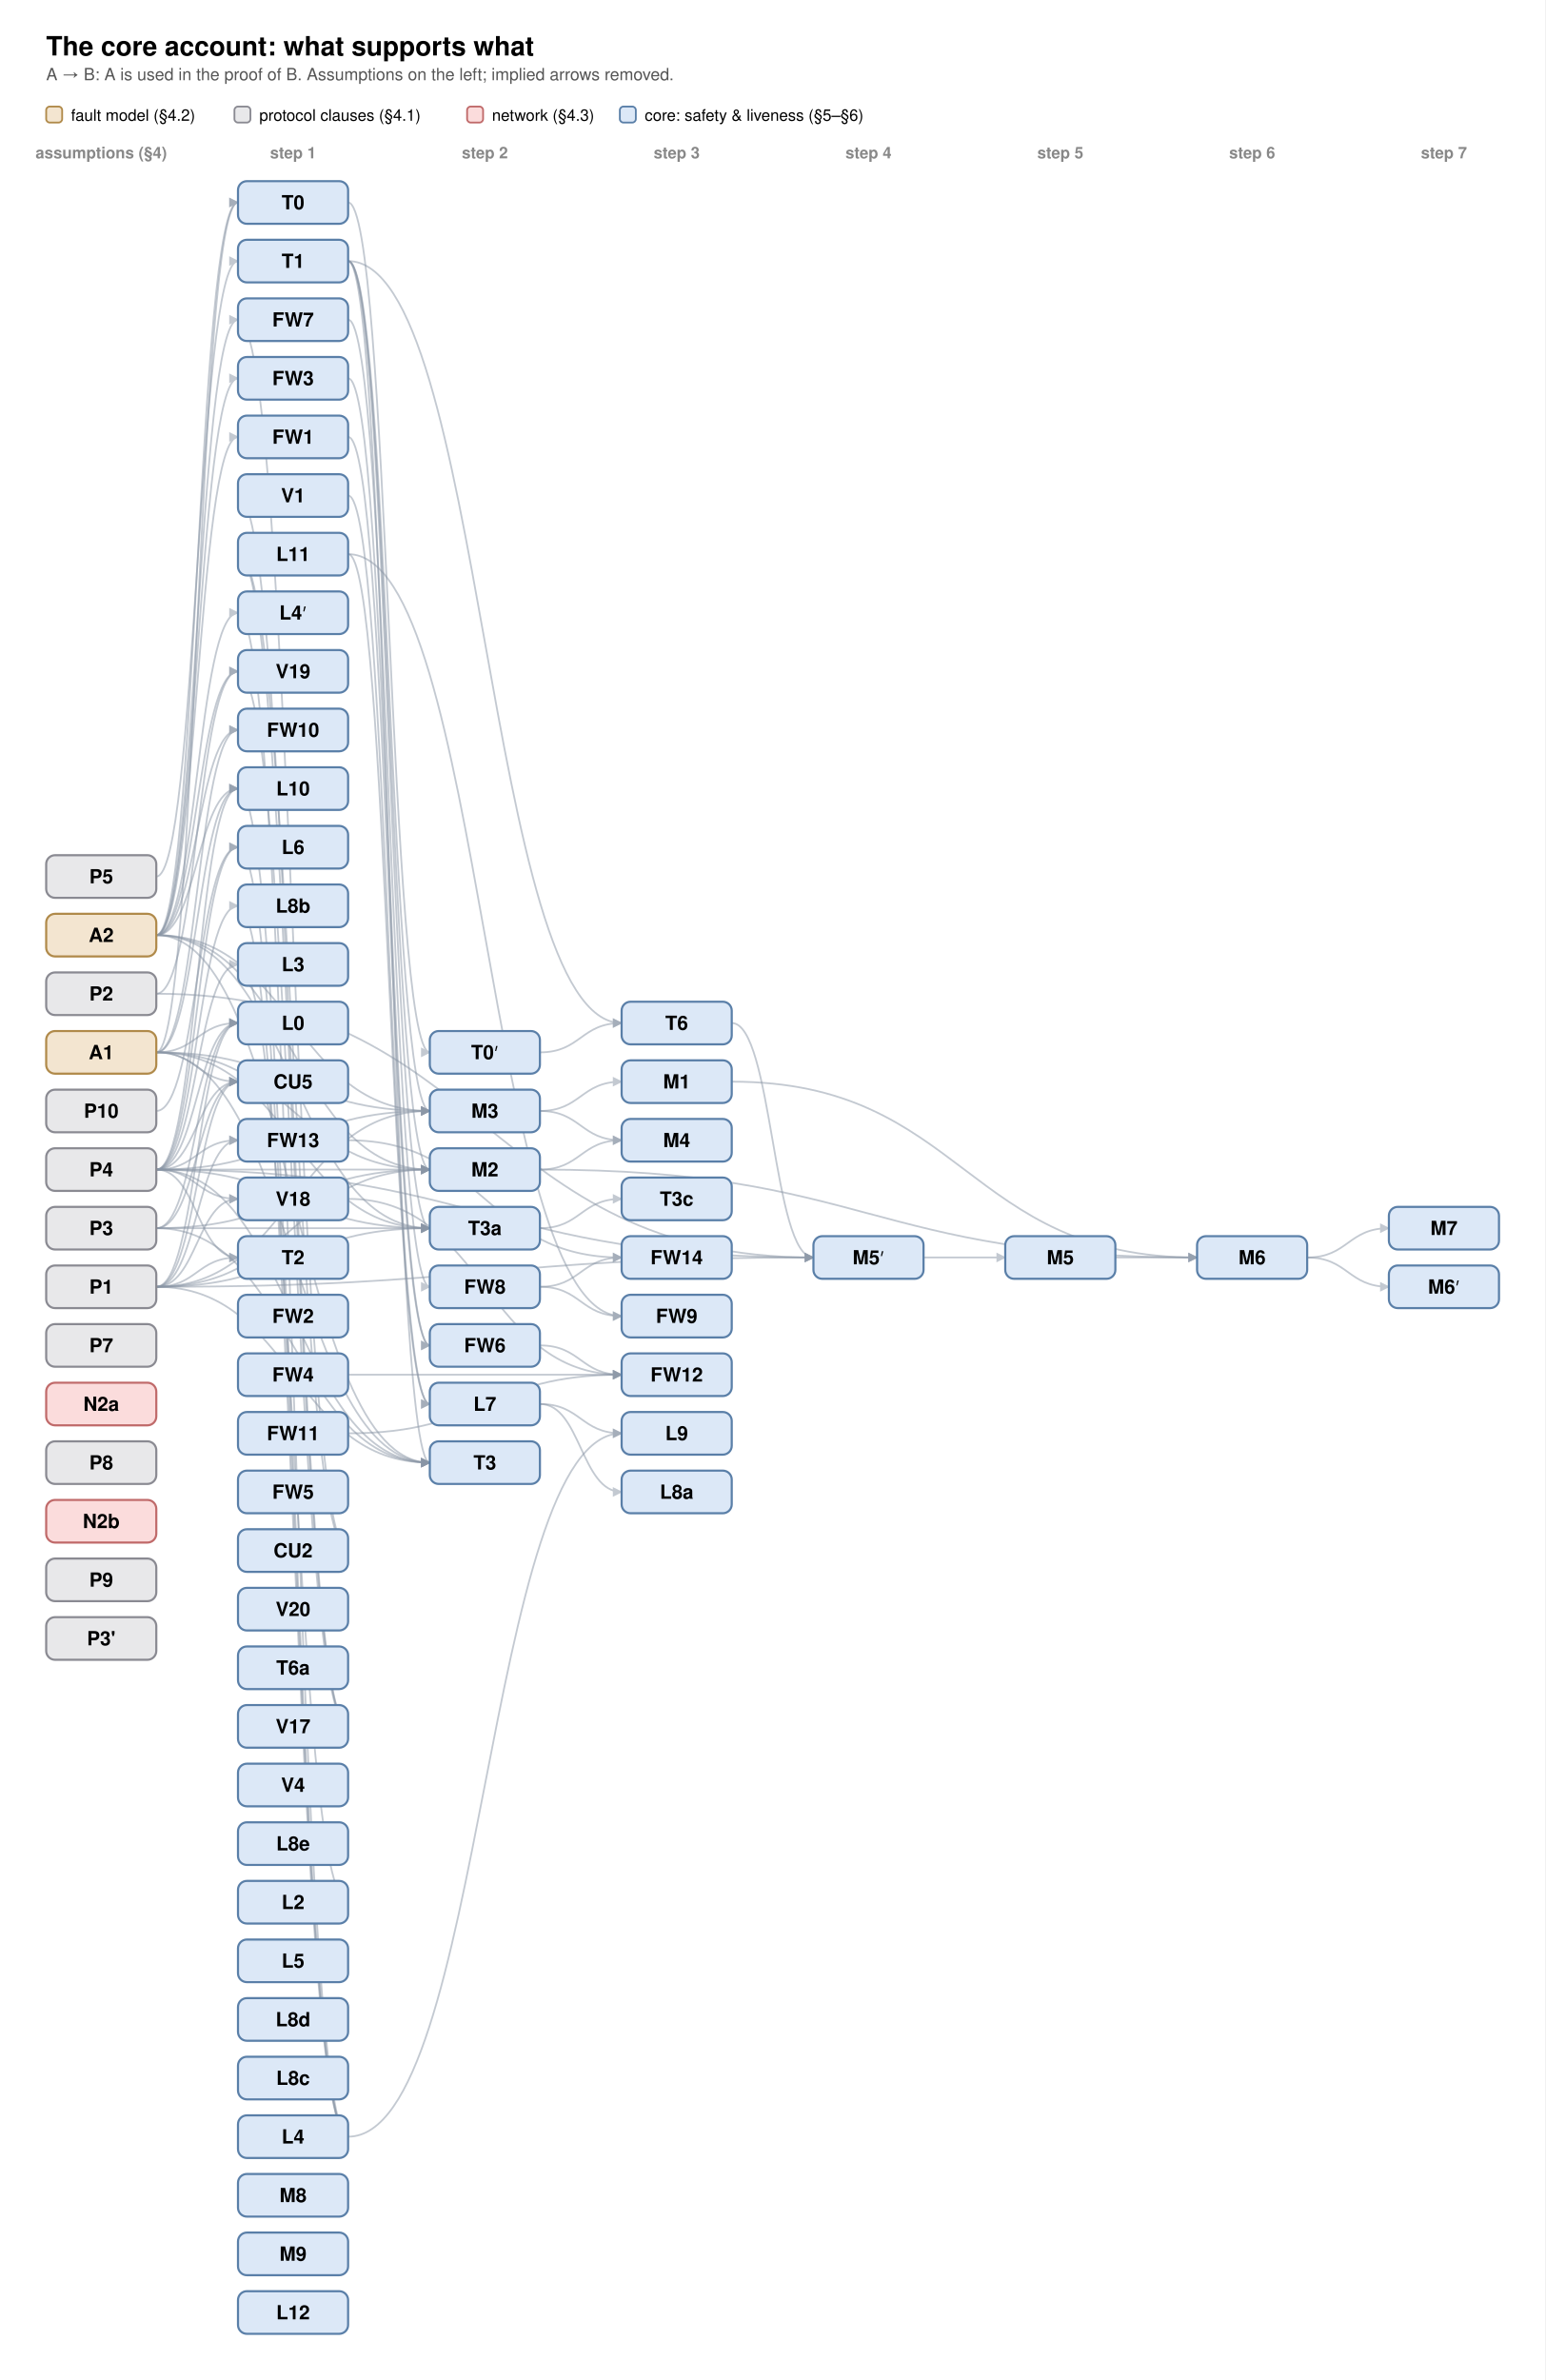
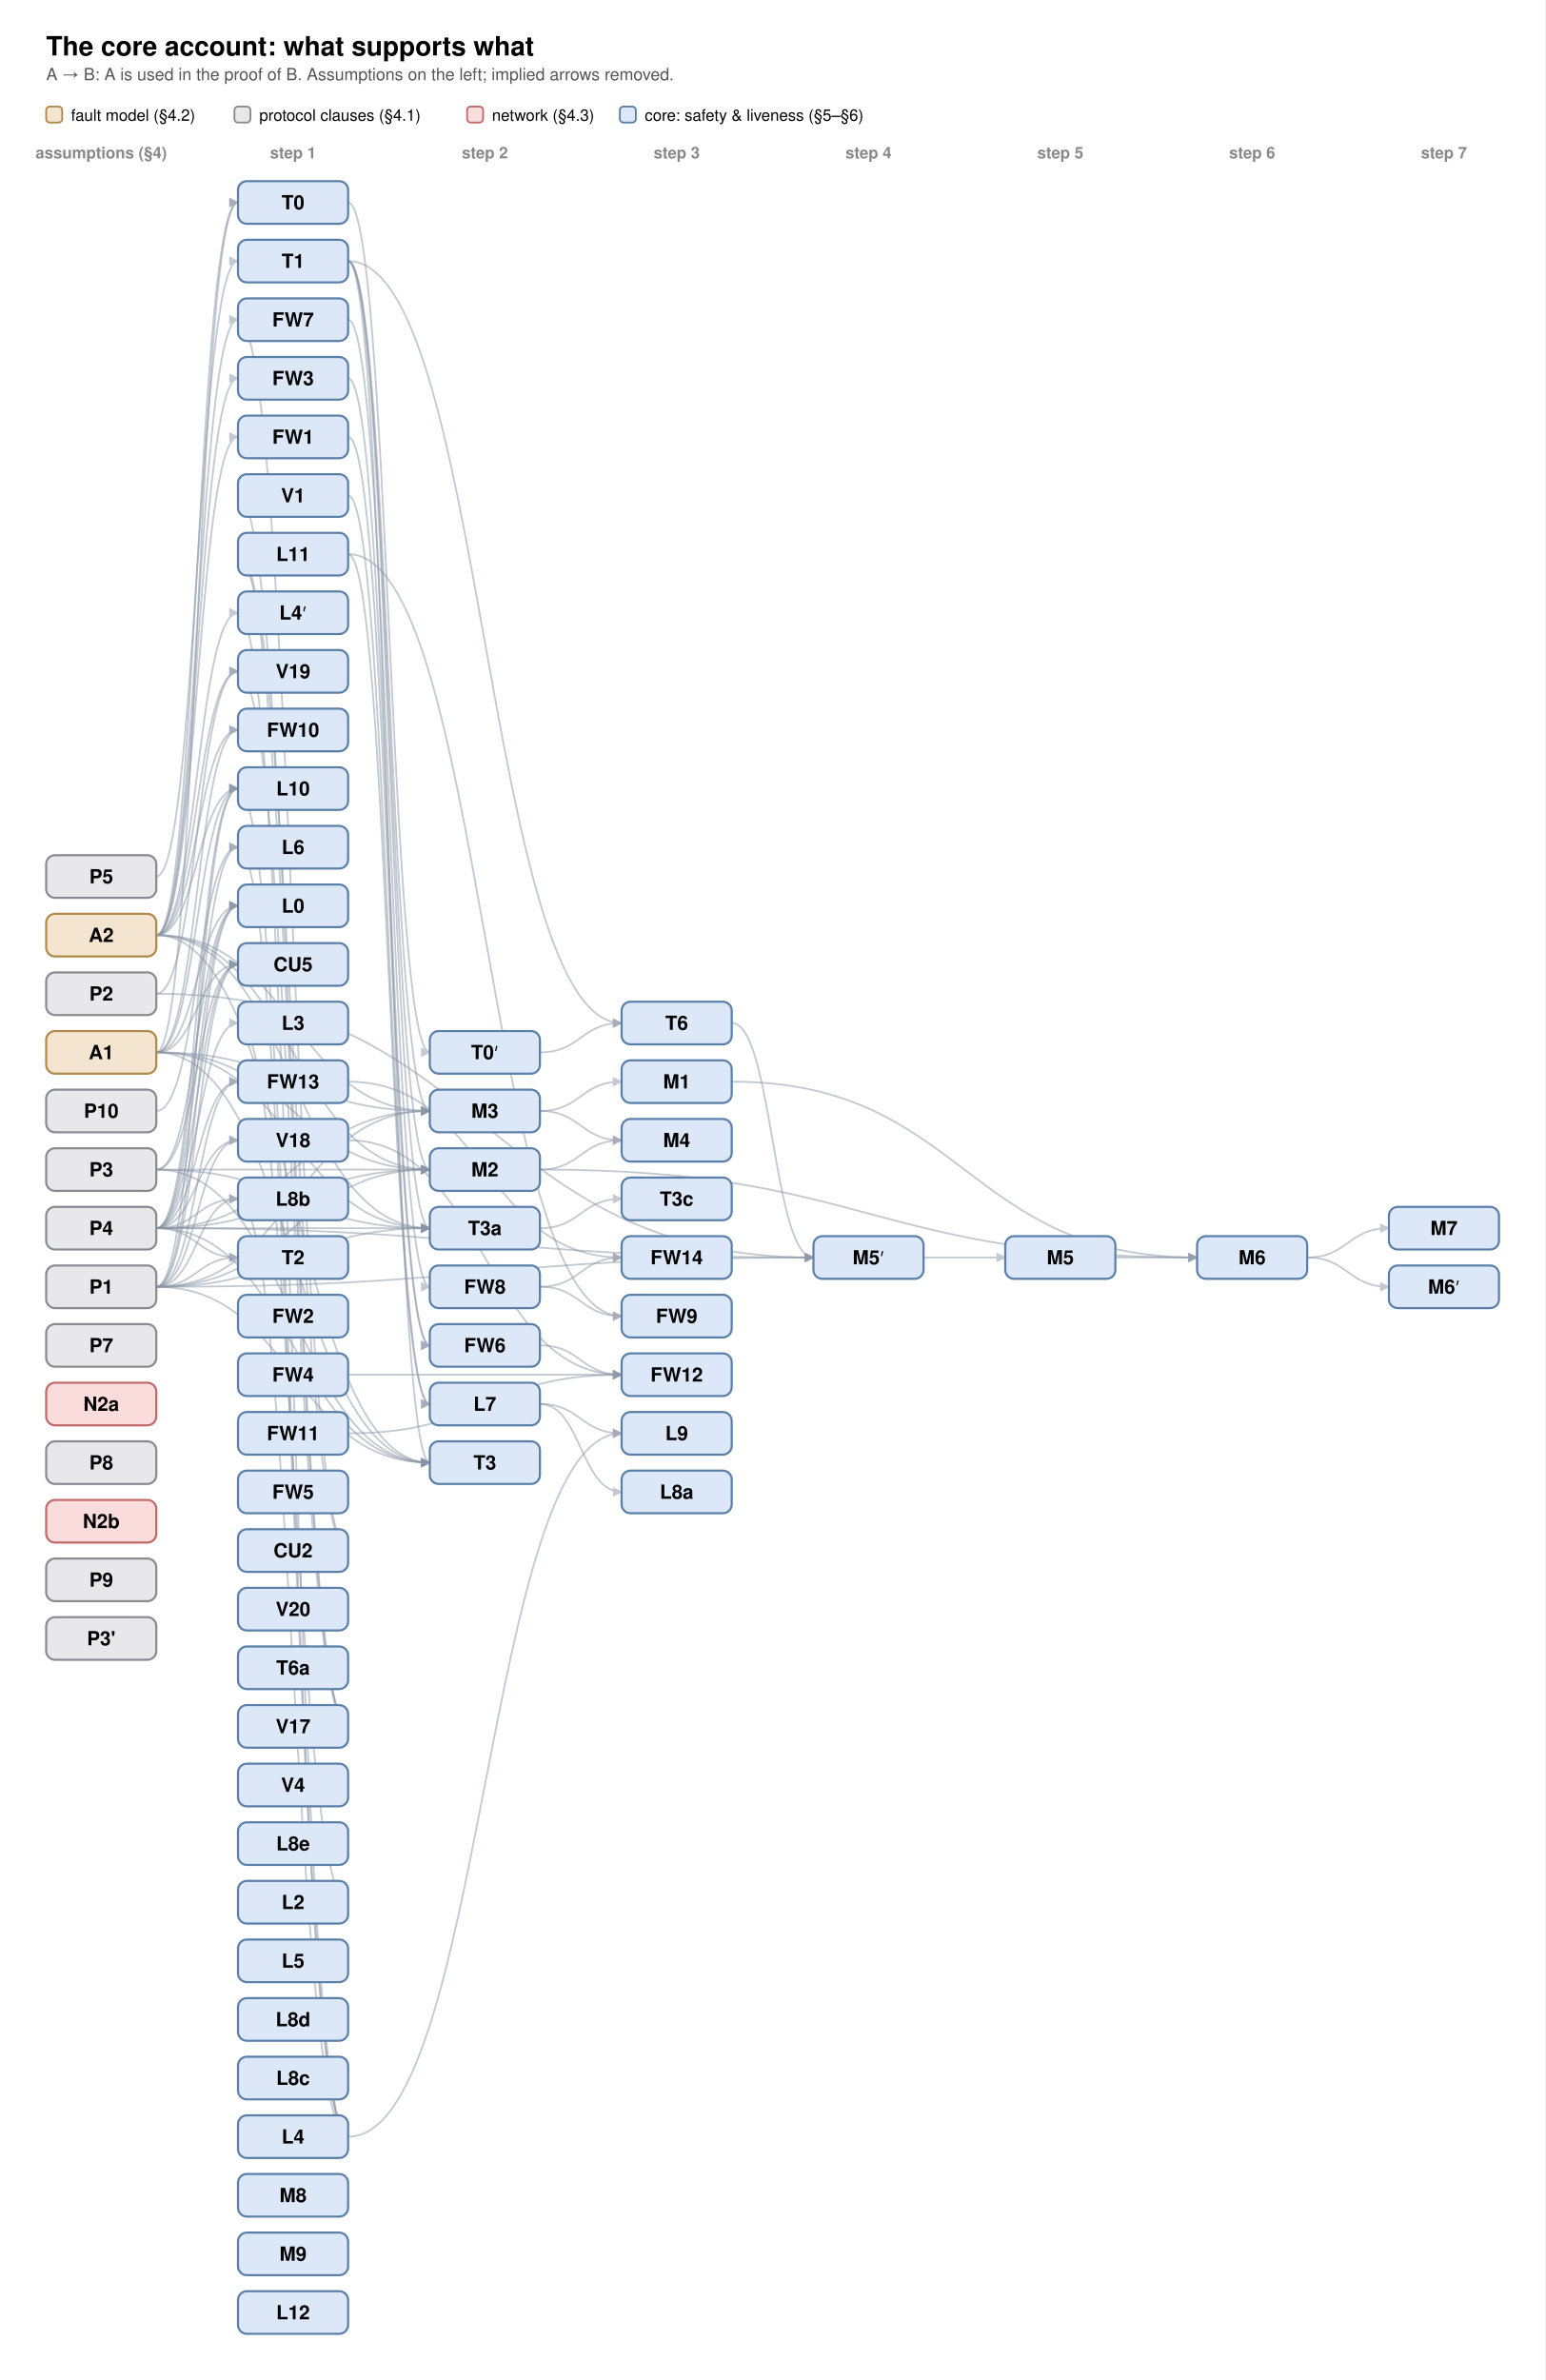
<svg xmlns="http://www.w3.org/2000/svg" width="870" height="1340" viewBox="0 0 870 1340" font-family="Helvetica,Arial,sans-serif">
  <style>text{dominant-baseline:middle}.lbl{font-size:11px;font-weight:700}.nm{font-size:8.5px;fill:#444}.ttl{font-size:15px;font-weight:700}.sub{font-size:9.5px;fill:#555}.key{font-size:9px}.col{font-size:9px;fill:#888;font-weight:700}</style>
  <rect width="870" height="1340" fill="#fff" />
  <defs>
    <marker id="a" viewBox="0 0 10 10" refX="9" refY="5" markerWidth="5.5" markerHeight="5.5" orient="auto-start-reverse">
      <path d="M0,0 L10,5 L0,10 z" fill="#8894a4" />
    </marker>
  </defs>
  <text class="ttl" x="26" y="26">The core account: what supports what</text>
  <text class="sub" x="26" y="42">A → B: A is used in the proof of B. Assumptions on the left; implied arrows removed.</text>
  <rect x="26" y="60" width="9" height="9" rx="2" fill="#f3e5d0" stroke="#b08a4a" />
  <text class="key" x="40" y="65">fault model (§4.2)</text>
  <rect x="132.0" y="60" width="9" height="9" rx="2" fill="#e8e8ea" stroke="#8a8a92" />
  <text class="key" x="146.0" y="65">protocol clauses (§4.1)</text>
  <rect x="263.0" y="60" width="9" height="9" rx="2" fill="#fbdcdc" stroke="#c06a6a" />
  <text class="key" x="277.0" y="65">network (§4.3)</text>
  <rect x="349.0" y="60" width="9" height="9" rx="2" fill="#dce8f7" stroke="#5a7fa8" />
  <text class="key" x="363.0" y="65">core: safety &amp; liveness (§5–§6)</text>
  <text class="col" x="57.0" y="86" text-anchor="middle">assumptions (§4)</text>
  <text class="col" x="165.0" y="86" text-anchor="middle">step 1</text>
  <text class="col" x="273.0" y="86" text-anchor="middle">step 2</text>
  <text class="col" x="381.0" y="86" text-anchor="middle">step 3</text>
  <text class="col" x="489.0" y="86" text-anchor="middle">step 4</text>
  <text class="col" x="597.0" y="86" text-anchor="middle">step 5</text>
  <text class="col" x="705.0" y="86" text-anchor="middle">step 6</text>
  <text class="col" x="813.0" y="86" text-anchor="middle">step 7</text>
  <path d="M196.0,312.0 C219.0,312.0 219.0,790.5 242.0,790.5" fill="none" stroke="#8894a4" stroke-width="1" opacity="0.5" marker-end="url(#a)" />
  <path d="M196.0,312.0 C273.0,312.0 273.0,741.0 350.0,741.0" fill="none" stroke="#8894a4" stroke-width="1" opacity="0.5" marker-end="url(#a)" />
  <path d="M412.0,576.0 C435.0,576.0 435.0,708.0 458.0,708.0" fill="none" stroke="#8894a4" stroke-width="1" opacity="0.5" marker-end="url(#a)" />
  <path d="M196.0,972.0 C165.0,972.0 165.0,378.0 134.0,378.0" fill="none" stroke="#8894a4" stroke-width="1" opacity="0.5" marker-end="url(#a)" />
  <path d="M196.0,972.0 C165.0,972.0 165.0,279.0 134.0,279.0" fill="none" stroke="#8894a4" stroke-width="1" opacity="0.5" marker-end="url(#a)" />
  <path d="M196.0,972.0 C165.0,972.0 165.0,312.0 134.0,312.0" fill="none" stroke="#8894a4" stroke-width="1" opacity="0.5" marker-end="url(#a)" />
  <path d="M304.0,658.5 C327.0,658.5 327.0,642.0 350.0,642.0" fill="none" stroke="#8894a4" stroke-width="1" opacity="0.5" marker-end="url(#a)" />
  <path d="M304.0,658.5 C489.0,658.5 489.0,708.0 674.0,708.0" fill="none" stroke="#8894a4" stroke-width="1" opacity="0.5" marker-end="url(#a)" />
  <path d="M304.0,790.5 C327.0,790.5 327.0,807.0 350.0,807.0" fill="none" stroke="#8894a4" stroke-width="1" opacity="0.5" marker-end="url(#a)" />
  <path d="M304.0,790.5 C327.0,790.5 327.0,840.0 350.0,840.0" fill="none" stroke="#8894a4" stroke-width="1" opacity="0.5" marker-end="url(#a)" />
-   <path d="M196.0,642.0 C273.0,642.0 273.0,708.0 350.0,708.0" fill="none" stroke="#8894a4" stroke-width="1" opacity="0.5" marker-end="url(#a)" />
+   <path d="M196.0,609.0 C273.0,609.0 273.0,708.0 350.0,708.0" fill="none" stroke="#8894a4" stroke-width="1" opacity="0.5" marker-end="url(#a)" />
  <path d="M196.0,807.0 C273.0,807.0 273.0,774.0 350.0,774.0" fill="none" stroke="#8894a4" stroke-width="1" opacity="0.5" marker-end="url(#a)" />
-   <path d="M88.0,691.5 C111.0,691.5 111.0,609.0 134.0,609.0" fill="none" stroke="#8894a4" stroke-width="1" opacity="0.5" marker-end="url(#a)" />
-   <path d="M88.0,691.5 C165.0,691.5 165.0,691.5 242.0,691.5" fill="none" stroke="#8894a4" stroke-width="1" opacity="0.5" marker-end="url(#a)" />
-   <path d="M88.0,691.5 C165.0,691.5 165.0,823.5 242.0,823.5" fill="none" stroke="#8894a4" stroke-width="1" opacity="0.5" marker-end="url(#a)" />
-   <path d="M88.0,691.5 C165.0,691.5 165.0,658.5 242.0,658.5" fill="none" stroke="#8894a4" stroke-width="1" opacity="0.5" marker-end="url(#a)" />
-   <path d="M88.0,691.5 C111.0,691.5 111.0,576.0 134.0,576.0" fill="none" stroke="#8894a4" stroke-width="1" opacity="0.5" marker-end="url(#a)" />
+   <path d="M88.0,658.5 C111.0,658.5 111.0,543.0 134.0,543.0" fill="none" stroke="#8894a4" stroke-width="1" opacity="0.5" marker-end="url(#a)" />
+   <path d="M88.0,658.5 C165.0,658.5 165.0,691.5 242.0,691.5" fill="none" stroke="#8894a4" stroke-width="1" opacity="0.5" marker-end="url(#a)" />
+   <path d="M88.0,658.5 C165.0,658.5 165.0,823.5 242.0,823.5" fill="none" stroke="#8894a4" stroke-width="1" opacity="0.5" marker-end="url(#a)" />
+   <path d="M88.0,658.5 C165.0,658.5 165.0,658.5 242.0,658.5" fill="none" stroke="#8894a4" stroke-width="1" opacity="0.5" marker-end="url(#a)" />
+   <path d="M88.0,658.5 C111.0,658.5 111.0,510.0 134.0,510.0" fill="none" stroke="#8894a4" stroke-width="1" opacity="0.5" marker-end="url(#a)" />
  <path d="M196.0,147.0 C219.0,147.0 219.0,625.5 242.0,625.5" fill="none" stroke="#8894a4" stroke-width="1" opacity="0.5" marker-end="url(#a)" />
  <path d="M196.0,147.0 C219.0,147.0 219.0,823.5 242.0,823.5" fill="none" stroke="#8894a4" stroke-width="1" opacity="0.5" marker-end="url(#a)" />
  <path d="M196.0,147.0 C219.0,147.0 219.0,691.5 242.0,691.5" fill="none" stroke="#8894a4" stroke-width="1" opacity="0.5" marker-end="url(#a)" />
  <path d="M196.0,147.0 C273.0,147.0 273.0,576.0 350.0,576.0" fill="none" stroke="#8894a4" stroke-width="1" opacity="0.5" marker-end="url(#a)" />
  <path d="M196.0,147.0 C219.0,147.0 219.0,658.5 242.0,658.5" fill="none" stroke="#8894a4" stroke-width="1" opacity="0.5" marker-end="url(#a)" />
  <path d="M88.0,625.5 C111.0,625.5 111.0,477.0 134.0,477.0" fill="none" stroke="#8894a4" stroke-width="1" opacity="0.5" marker-end="url(#a)" />
  <path d="M304.0,724.5 C327.0,724.5 327.0,708.0 350.0,708.0" fill="none" stroke="#8894a4" stroke-width="1" opacity="0.5" marker-end="url(#a)" />
  <path d="M304.0,724.5 C327.0,724.5 327.0,741.0 350.0,741.0" fill="none" stroke="#8894a4" stroke-width="1" opacity="0.5" marker-end="url(#a)" />
-   <path d="M88.0,724.5 C111.0,724.5 111.0,642.0 134.0,642.0" fill="none" stroke="#8894a4" stroke-width="1" opacity="0.5" marker-end="url(#a)" />
+   <path d="M88.0,724.5 C111.0,724.5 111.0,609.0 134.0,609.0" fill="none" stroke="#8894a4" stroke-width="1" opacity="0.5" marker-end="url(#a)" />
  <path d="M88.0,724.5 C165.0,724.5 165.0,625.5 242.0,625.5" fill="none" stroke="#8894a4" stroke-width="1" opacity="0.5" marker-end="url(#a)" />
  <path d="M88.0,724.5 C165.0,724.5 165.0,691.5 242.0,691.5" fill="none" stroke="#8894a4" stroke-width="1" opacity="0.5" marker-end="url(#a)" />
-   <path d="M88.0,724.5 C111.0,724.5 111.0,609.0 134.0,609.0" fill="none" stroke="#8894a4" stroke-width="1" opacity="0.5" marker-end="url(#a)" />
+   <path d="M88.0,724.5 C111.0,724.5 111.0,543.0 134.0,543.0" fill="none" stroke="#8894a4" stroke-width="1" opacity="0.5" marker-end="url(#a)" />
+   <path d="M88.0,724.5 C111.0,724.5 111.0,675.0 134.0,675.0" fill="none" stroke="#8894a4" stroke-width="1" opacity="0.5" marker-end="url(#a)" />
  <path d="M88.0,724.5 C111.0,724.5 111.0,708.0 134.0,708.0" fill="none" stroke="#8894a4" stroke-width="1" opacity="0.5" marker-end="url(#a)" />
  <path d="M88.0,724.5 C165.0,724.5 165.0,823.5 242.0,823.5" fill="none" stroke="#8894a4" stroke-width="1" opacity="0.5" marker-end="url(#a)" />
-   <path d="M88.0,724.5 C111.0,724.5 111.0,576.0 134.0,576.0" fill="none" stroke="#8894a4" stroke-width="1" opacity="0.5" marker-end="url(#a)" />
+   <path d="M88.0,724.5 C111.0,724.5 111.0,444.0 134.0,444.0" fill="none" stroke="#8894a4" stroke-width="1" opacity="0.5" marker-end="url(#a)" />
+   <path d="M88.0,724.5 C111.0,724.5 111.0,510.0 134.0,510.0" fill="none" stroke="#8894a4" stroke-width="1" opacity="0.5" marker-end="url(#a)" />
  <path d="M88.0,724.5 C273.0,724.5 273.0,708.0 458.0,708.0" fill="none" stroke="#8894a4" stroke-width="1" opacity="0.5" marker-end="url(#a)" />
  <path d="M88.0,724.5 C165.0,724.5 165.0,658.5 242.0,658.5" fill="none" stroke="#8894a4" stroke-width="1" opacity="0.5" marker-end="url(#a)" />
-   <path d="M88.0,724.5 C111.0,724.5 111.0,675.0 134.0,675.0" fill="none" stroke="#8894a4" stroke-width="1" opacity="0.5" marker-end="url(#a)" />
+   <path d="M88.0,724.5 C111.0,724.5 111.0,642.0 134.0,642.0" fill="none" stroke="#8894a4" stroke-width="1" opacity="0.5" marker-end="url(#a)" />
  <path d="M304.0,757.5 C327.0,757.5 327.0,774.0 350.0,774.0" fill="none" stroke="#8894a4" stroke-width="1" opacity="0.5" marker-end="url(#a)" />
  <path d="M196.0,1203.0 C273.0,1203.0 273.0,807.0 350.0,807.0" fill="none" stroke="#8894a4" stroke-width="1" opacity="0.5" marker-end="url(#a)" />
  <path d="M196.0,1203.0 C165.0,1203.0 165.0,345.0 134.0,345.0" fill="none" stroke="#8894a4" stroke-width="1" opacity="0.5" marker-end="url(#a)" />
-   <path d="M196.0,1203.0 C165.0,1203.0 165.0,510.0 134.0,510.0" fill="none" stroke="#8894a4" stroke-width="1" opacity="0.5" marker-end="url(#a)" />
+   <path d="M196.0,1203.0 C165.0,1203.0 165.0,675.0 134.0,675.0" fill="none" stroke="#8894a4" stroke-width="1" opacity="0.5" marker-end="url(#a)" />
  <path d="M196.0,1203.0 C165.0,1203.0 165.0,477.0 134.0,477.0" fill="none" stroke="#8894a4" stroke-width="1" opacity="0.5" marker-end="url(#a)" />
  <path d="M196.0,1203.0 C165.0,1203.0 165.0,444.0 134.0,444.0" fill="none" stroke="#8894a4" stroke-width="1" opacity="0.5" marker-end="url(#a)" />
  <path d="M196.0,279.0 C219.0,279.0 219.0,790.5 242.0,790.5" fill="none" stroke="#8894a4" stroke-width="1" opacity="0.5" marker-end="url(#a)" />
  <path d="M628.0,708.0 C651.0,708.0 651.0,708.0 674.0,708.0" fill="none" stroke="#8894a4" stroke-width="1" opacity="0.5" marker-end="url(#a)" />
-   <path d="M88.0,658.5 C111.0,658.5 111.0,642.0 134.0,642.0" fill="none" stroke="#8894a4" stroke-width="1" opacity="0.5" marker-end="url(#a)" />
-   <path d="M88.0,658.5 C165.0,658.5 165.0,625.5 242.0,625.5" fill="none" stroke="#8894a4" stroke-width="1" opacity="0.5" marker-end="url(#a)" />
-   <path d="M88.0,658.5 C165.0,658.5 165.0,691.5 242.0,691.5" fill="none" stroke="#8894a4" stroke-width="1" opacity="0.5" marker-end="url(#a)" />
-   <path d="M88.0,658.5 C111.0,658.5 111.0,609.0 134.0,609.0" fill="none" stroke="#8894a4" stroke-width="1" opacity="0.5" marker-end="url(#a)" />
-   <path d="M88.0,658.5 C111.0,658.5 111.0,510.0 134.0,510.0" fill="none" stroke="#8894a4" stroke-width="1" opacity="0.5" marker-end="url(#a)" />
-   <path d="M88.0,658.5 C111.0,658.5 111.0,543.0 134.0,543.0" fill="none" stroke="#8894a4" stroke-width="1" opacity="0.5" marker-end="url(#a)" />
-   <path d="M88.0,658.5 C111.0,658.5 111.0,477.0 134.0,477.0" fill="none" stroke="#8894a4" stroke-width="1" opacity="0.5" marker-end="url(#a)" />
-   <path d="M88.0,658.5 C111.0,658.5 111.0,708.0 134.0,708.0" fill="none" stroke="#8894a4" stroke-width="1" opacity="0.5" marker-end="url(#a)" />
-   <path d="M88.0,658.5 C165.0,658.5 165.0,823.5 242.0,823.5" fill="none" stroke="#8894a4" stroke-width="1" opacity="0.5" marker-end="url(#a)" />
-   <path d="M88.0,658.5 C111.0,658.5 111.0,444.0 134.0,444.0" fill="none" stroke="#8894a4" stroke-width="1" opacity="0.5" marker-end="url(#a)" />
-   <path d="M88.0,658.5 C111.0,658.5 111.0,576.0 134.0,576.0" fill="none" stroke="#8894a4" stroke-width="1" opacity="0.5" marker-end="url(#a)" />
-   <path d="M88.0,658.5 C273.0,658.5 273.0,708.0 458.0,708.0" fill="none" stroke="#8894a4" stroke-width="1" opacity="0.5" marker-end="url(#a)" />
-   <path d="M88.0,658.5 C165.0,658.5 165.0,658.5 242.0,658.5" fill="none" stroke="#8894a4" stroke-width="1" opacity="0.5" marker-end="url(#a)" />
-   <path d="M88.0,658.5 C111.0,658.5 111.0,675.0 134.0,675.0" fill="none" stroke="#8894a4" stroke-width="1" opacity="0.5" marker-end="url(#a)" />
+   <path d="M88.0,691.5 C111.0,691.5 111.0,609.0 134.0,609.0" fill="none" stroke="#8894a4" stroke-width="1" opacity="0.5" marker-end="url(#a)" />
+   <path d="M88.0,691.5 C165.0,691.5 165.0,625.5 242.0,625.5" fill="none" stroke="#8894a4" stroke-width="1" opacity="0.5" marker-end="url(#a)" />
+   <path d="M88.0,691.5 C165.0,691.5 165.0,691.5 242.0,691.5" fill="none" stroke="#8894a4" stroke-width="1" opacity="0.5" marker-end="url(#a)" />
+   <path d="M88.0,691.5 C111.0,691.5 111.0,543.0 134.0,543.0" fill="none" stroke="#8894a4" stroke-width="1" opacity="0.5" marker-end="url(#a)" />
+   <path d="M88.0,691.5 C111.0,691.5 111.0,675.0 134.0,675.0" fill="none" stroke="#8894a4" stroke-width="1" opacity="0.5" marker-end="url(#a)" />
+   <path d="M88.0,691.5 C111.0,691.5 111.0,576.0 134.0,576.0" fill="none" stroke="#8894a4" stroke-width="1" opacity="0.5" marker-end="url(#a)" />
+   <path d="M88.0,691.5 C111.0,691.5 111.0,477.0 134.0,477.0" fill="none" stroke="#8894a4" stroke-width="1" opacity="0.5" marker-end="url(#a)" />
+   <path d="M88.0,691.5 C111.0,691.5 111.0,708.0 134.0,708.0" fill="none" stroke="#8894a4" stroke-width="1" opacity="0.5" marker-end="url(#a)" />
+   <path d="M88.0,691.5 C165.0,691.5 165.0,823.5 242.0,823.5" fill="none" stroke="#8894a4" stroke-width="1" opacity="0.5" marker-end="url(#a)" />
+   <path d="M88.0,691.5 C111.0,691.5 111.0,444.0 134.0,444.0" fill="none" stroke="#8894a4" stroke-width="1" opacity="0.5" marker-end="url(#a)" />
+   <path d="M88.0,691.5 C111.0,691.5 111.0,510.0 134.0,510.0" fill="none" stroke="#8894a4" stroke-width="1" opacity="0.5" marker-end="url(#a)" />
+   <path d="M88.0,691.5 C273.0,691.5 273.0,708.0 458.0,708.0" fill="none" stroke="#8894a4" stroke-width="1" opacity="0.5" marker-end="url(#a)" />
+   <path d="M88.0,691.5 C165.0,691.5 165.0,658.5 242.0,658.5" fill="none" stroke="#8894a4" stroke-width="1" opacity="0.5" marker-end="url(#a)" />
+   <path d="M88.0,691.5 C111.0,691.5 111.0,642.0 134.0,642.0" fill="none" stroke="#8894a4" stroke-width="1" opacity="0.5" marker-end="url(#a)" />
  <path d="M88.0,526.5 C111.0,526.5 111.0,114.0 134.0,114.0" fill="none" stroke="#8894a4" stroke-width="1" opacity="0.5" marker-end="url(#a)" />
  <path d="M88.0,526.5 C165.0,526.5 165.0,625.5 242.0,625.5" fill="none" stroke="#8894a4" stroke-width="1" opacity="0.5" marker-end="url(#a)" />
  <path d="M88.0,526.5 C165.0,526.5 165.0,691.5 242.0,691.5" fill="none" stroke="#8894a4" stroke-width="1" opacity="0.5" marker-end="url(#a)" />
  <path d="M88.0,526.5 C111.0,526.5 111.0,411.0 134.0,411.0" fill="none" stroke="#8894a4" stroke-width="1" opacity="0.5" marker-end="url(#a)" />
  <path d="M88.0,526.5 C111.0,526.5 111.0,345.0 134.0,345.0" fill="none" stroke="#8894a4" stroke-width="1" opacity="0.5" marker-end="url(#a)" />
  <path d="M88.0,526.5 C111.0,526.5 111.0,378.0 134.0,378.0" fill="none" stroke="#8894a4" stroke-width="1" opacity="0.5" marker-end="url(#a)" />
  <path d="M88.0,526.5 C111.0,526.5 111.0,246.0 134.0,246.0" fill="none" stroke="#8894a4" stroke-width="1" opacity="0.5" marker-end="url(#a)" />
  <path d="M88.0,526.5 C165.0,526.5 165.0,823.5 242.0,823.5" fill="none" stroke="#8894a4" stroke-width="1" opacity="0.5" marker-end="url(#a)" />
  <path d="M88.0,526.5 C111.0,526.5 111.0,444.0 134.0,444.0" fill="none" stroke="#8894a4" stroke-width="1" opacity="0.5" marker-end="url(#a)" />
  <path d="M88.0,526.5 C111.0,526.5 111.0,180.0 134.0,180.0" fill="none" stroke="#8894a4" stroke-width="1" opacity="0.5" marker-end="url(#a)" />
  <path d="M88.0,526.5 C165.0,526.5 165.0,658.5 242.0,658.5" fill="none" stroke="#8894a4" stroke-width="1" opacity="0.5" marker-end="url(#a)" />
  <path d="M88.0,526.5 C111.0,526.5 111.0,213.0 134.0,213.0" fill="none" stroke="#8894a4" stroke-width="1" opacity="0.5" marker-end="url(#a)" />
  <path d="M304.0,625.5 C327.0,625.5 327.0,609.0 350.0,609.0" fill="none" stroke="#8894a4" stroke-width="1" opacity="0.5" marker-end="url(#a)" />
  <path d="M304.0,625.5 C327.0,625.5 327.0,642.0 350.0,642.0" fill="none" stroke="#8894a4" stroke-width="1" opacity="0.5" marker-end="url(#a)" />
  <path d="M304.0,592.5 C327.0,592.5 327.0,576.0 350.0,576.0" fill="none" stroke="#8894a4" stroke-width="1" opacity="0.5" marker-end="url(#a)" />
-   <path d="M196.0,1071.0 C165.0,1071.0 165.0,543.0 134.0,543.0" fill="none" stroke="#8894a4" stroke-width="1" opacity="0.5" marker-end="url(#a)" />
+   <path d="M196.0,1071.0 C165.0,1071.0 165.0,576.0 134.0,576.0" fill="none" stroke="#8894a4" stroke-width="1" opacity="0.5" marker-end="url(#a)" />
  <path d="M196.0,774.0 C273.0,774.0 273.0,774.0 350.0,774.0" fill="none" stroke="#8894a4" stroke-width="1" opacity="0.5" marker-end="url(#a)" />
  <path d="M88.0,559.5 C111.0,559.5 111.0,378.0 134.0,378.0" fill="none" stroke="#8894a4" stroke-width="1" opacity="0.5" marker-end="url(#a)" />
  <path d="M88.0,559.5 C273.0,559.5 273.0,708.0 458.0,708.0" fill="none" stroke="#8894a4" stroke-width="1" opacity="0.5" marker-end="url(#a)" />
  <path d="M196.0,873.0 C165.0,873.0 165.0,180.0 134.0,180.0" fill="none" stroke="#8894a4" stroke-width="1" opacity="0.5" marker-end="url(#a)" />
  <path d="M196.0,873.0 C165.0,873.0 165.0,312.0 134.0,312.0" fill="none" stroke="#8894a4" stroke-width="1" opacity="0.5" marker-end="url(#a)" />
-   <path d="M196.0,675.0 C273.0,675.0 273.0,774.0 350.0,774.0" fill="none" stroke="#8894a4" stroke-width="1" opacity="0.5" marker-end="url(#a)" />
+   <path d="M196.0,642.0 C273.0,642.0 273.0,774.0 350.0,774.0" fill="none" stroke="#8894a4" stroke-width="1" opacity="0.5" marker-end="url(#a)" />
  <path d="M196.0,213.0 C219.0,213.0 219.0,757.5 242.0,757.5" fill="none" stroke="#8894a4" stroke-width="1" opacity="0.5" marker-end="url(#a)" />
  <path d="M196.0,114.0 C219.0,114.0 219.0,592.5 242.0,592.5" fill="none" stroke="#8894a4" stroke-width="1" opacity="0.5" marker-end="url(#a)" />
  <path d="M736.0,708.0 C759.0,708.0 759.0,691.5 782.0,691.5" fill="none" stroke="#8894a4" stroke-width="1" opacity="0.5" marker-end="url(#a)" />
  <path d="M736.0,708.0 C759.0,708.0 759.0,724.5 782.0,724.5" fill="none" stroke="#8894a4" stroke-width="1" opacity="0.5" marker-end="url(#a)" />
  <path d="M88.0,592.5 C111.0,592.5 111.0,114.0 134.0,114.0" fill="none" stroke="#8894a4" stroke-width="1" opacity="0.5" marker-end="url(#a)" />
  <path d="M88.0,592.5 C165.0,592.5 165.0,625.5 242.0,625.5" fill="none" stroke="#8894a4" stroke-width="1" opacity="0.5" marker-end="url(#a)" />
-   <path d="M88.0,592.5 C111.0,592.5 111.0,609.0 134.0,609.0" fill="none" stroke="#8894a4" stroke-width="1" opacity="0.5" marker-end="url(#a)" />
+   <path d="M88.0,592.5 C111.0,592.5 111.0,543.0 134.0,543.0" fill="none" stroke="#8894a4" stroke-width="1" opacity="0.5" marker-end="url(#a)" />
  <path d="M88.0,592.5 C111.0,592.5 111.0,411.0 134.0,411.0" fill="none" stroke="#8894a4" stroke-width="1" opacity="0.5" marker-end="url(#a)" />
  <path d="M88.0,592.5 C165.0,592.5 165.0,691.5 242.0,691.5" fill="none" stroke="#8894a4" stroke-width="1" opacity="0.5" marker-end="url(#a)" />
  <path d="M88.0,592.5 C165.0,592.5 165.0,823.5 242.0,823.5" fill="none" stroke="#8894a4" stroke-width="1" opacity="0.5" marker-end="url(#a)" />
  <path d="M88.0,592.5 C111.0,592.5 111.0,444.0 134.0,444.0" fill="none" stroke="#8894a4" stroke-width="1" opacity="0.5" marker-end="url(#a)" />
  <path d="M88.0,592.5 C165.0,592.5 165.0,658.5 242.0,658.5" fill="none" stroke="#8894a4" stroke-width="1" opacity="0.5" marker-end="url(#a)" />
-   <path d="M88.0,592.5 C111.0,592.5 111.0,576.0 134.0,576.0" fill="none" stroke="#8894a4" stroke-width="1" opacity="0.5" marker-end="url(#a)" />
+   <path d="M88.0,592.5 C111.0,592.5 111.0,510.0 134.0,510.0" fill="none" stroke="#8894a4" stroke-width="1" opacity="0.5" marker-end="url(#a)" />
  <path d="M196.0,246.0 C219.0,246.0 219.0,757.5 242.0,757.5" fill="none" stroke="#8894a4" stroke-width="1" opacity="0.5" marker-end="url(#a)" />
  <path d="M520.0,708.0 C543.0,708.0 543.0,708.0 566.0,708.0" fill="none" stroke="#8894a4" stroke-width="1" opacity="0.5" marker-end="url(#a)" />
  <path d="M412.0,609.0 C543.0,609.0 543.0,708.0 674.0,708.0" fill="none" stroke="#8894a4" stroke-width="1" opacity="0.5" marker-end="url(#a)" />
  <path d="M304.0,691.5 C327.0,691.5 327.0,675.0 350.0,675.0" fill="none" stroke="#8894a4" stroke-width="1" opacity="0.5" marker-end="url(#a)" />
  <path d="M88.0,493.5 C111.0,493.5 111.0,147.0 134.0,147.0" fill="none" stroke="#8894a4" stroke-width="1" opacity="0.5" marker-end="url(#a)" />
  <path d="M196.0,180.0 C219.0,180.0 219.0,724.5 242.0,724.5" fill="none" stroke="#8894a4" stroke-width="1" opacity="0.5" marker-end="url(#a)" />
  <g>
    <rect x="26.0" y="481.5" width="62" height="24" rx="5" fill="#e8e8ea" stroke="#8a8a92" stroke-width="1.2" />
    <text class="lbl" x="57.0" y="493.5" text-anchor="middle">P5</text>
  </g>
  <g>
    <rect x="26.0" y="514.5" width="62" height="24" rx="5" fill="#f3e5d0" stroke="#b08a4a" stroke-width="1.2" />
    <text class="lbl" x="57.0" y="526.5" text-anchor="middle">A2</text>
  </g>
  <g>
    <rect x="26.0" y="547.5" width="62" height="24" rx="5" fill="#e8e8ea" stroke="#8a8a92" stroke-width="1.2" />
    <text class="lbl" x="57.0" y="559.5" text-anchor="middle">P2</text>
  </g>
  <g>
    <rect x="26.0" y="580.5" width="62" height="24" rx="5" fill="#f3e5d0" stroke="#b08a4a" stroke-width="1.2" />
    <text class="lbl" x="57.0" y="592.5" text-anchor="middle">A1</text>
  </g>
  <g>
    <rect x="26.0" y="613.5" width="62" height="24" rx="5" fill="#e8e8ea" stroke="#8a8a92" stroke-width="1.2" />
    <text class="lbl" x="57.0" y="625.5" text-anchor="middle">P10</text>
  </g>
  <g>
    <rect x="26.0" y="646.5" width="62" height="24" rx="5" fill="#e8e8ea" stroke="#8a8a92" stroke-width="1.2" />
-     <text class="lbl" x="57.0" y="658.5" text-anchor="middle">P4</text>
+     <text class="lbl" x="57.0" y="658.5" text-anchor="middle">P3</text>
  </g>
  <g>
    <rect x="26.0" y="679.5" width="62" height="24" rx="5" fill="#e8e8ea" stroke="#8a8a92" stroke-width="1.2" />
-     <text class="lbl" x="57.0" y="691.5" text-anchor="middle">P3</text>
+     <text class="lbl" x="57.0" y="691.5" text-anchor="middle">P4</text>
  </g>
  <g>
    <rect x="26.0" y="712.5" width="62" height="24" rx="5" fill="#e8e8ea" stroke="#8a8a92" stroke-width="1.2" />
    <text class="lbl" x="57.0" y="724.5" text-anchor="middle">P1</text>
  </g>
  <g>
    <rect x="26.0" y="745.5" width="62" height="24" rx="5" fill="#e8e8ea" stroke="#8a8a92" stroke-width="1.2" />
    <text class="lbl" x="57.0" y="757.5" text-anchor="middle">P7</text>
  </g>
  <g>
    <rect x="26.0" y="778.5" width="62" height="24" rx="5" fill="#fbdcdc" stroke="#c06a6a" stroke-width="1.2" />
    <text class="lbl" x="57.0" y="790.5" text-anchor="middle">N2a</text>
  </g>
  <g>
    <rect x="26.0" y="811.5" width="62" height="24" rx="5" fill="#e8e8ea" stroke="#8a8a92" stroke-width="1.2" />
    <text class="lbl" x="57.0" y="823.5" text-anchor="middle">P8</text>
  </g>
  <g>
    <rect x="26.0" y="844.5" width="62" height="24" rx="5" fill="#fbdcdc" stroke="#c06a6a" stroke-width="1.2" />
    <text class="lbl" x="57.0" y="856.5" text-anchor="middle">N2b</text>
  </g>
  <g>
    <rect x="26.0" y="877.5" width="62" height="24" rx="5" fill="#e8e8ea" stroke="#8a8a92" stroke-width="1.2" />
    <text class="lbl" x="57.0" y="889.5" text-anchor="middle">P9</text>
  </g>
  <g>
    <rect x="26.0" y="910.5" width="62" height="24" rx="5" fill="#e8e8ea" stroke="#8a8a92" stroke-width="1.2" />
    <text class="lbl" x="57.0" y="922.5" text-anchor="middle">P3'</text>
  </g>
  <g>
    <rect x="134.0" y="102.0" width="62" height="24" rx="5" fill="#dce8f7" stroke="#5a7fa8" stroke-width="1.2" />
    <text class="lbl" x="165.0" y="114.0" text-anchor="middle">T0</text>
  </g>
  <g>
    <rect x="134.0" y="135.0" width="62" height="24" rx="5" fill="#dce8f7" stroke="#5a7fa8" stroke-width="1.2" />
    <text class="lbl" x="165.0" y="147.0" text-anchor="middle">T1</text>
  </g>
  <g>
    <rect x="134.0" y="168.0" width="62" height="24" rx="5" fill="#dce8f7" stroke="#5a7fa8" stroke-width="1.2" />
    <text class="lbl" x="165.0" y="180.0" text-anchor="middle">FW7</text>
  </g>
  <g>
    <rect x="134.0" y="201.0" width="62" height="24" rx="5" fill="#dce8f7" stroke="#5a7fa8" stroke-width="1.2" />
    <text class="lbl" x="165.0" y="213.0" text-anchor="middle">FW3</text>
  </g>
  <g>
    <rect x="134.0" y="234.0" width="62" height="24" rx="5" fill="#dce8f7" stroke="#5a7fa8" stroke-width="1.2" />
    <text class="lbl" x="165.0" y="246.0" text-anchor="middle">FW1</text>
  </g>
  <g>
    <rect x="134.0" y="267.0" width="62" height="24" rx="5" fill="#dce8f7" stroke="#5a7fa8" stroke-width="1.2" />
    <text class="lbl" x="165.0" y="279.0" text-anchor="middle">V1</text>
  </g>
  <g>
    <rect x="134.0" y="300.0" width="62" height="24" rx="5" fill="#dce8f7" stroke="#5a7fa8" stroke-width="1.2" />
    <text class="lbl" x="165.0" y="312.0" text-anchor="middle">L11</text>
  </g>
  <g>
    <rect x="134.0" y="333.0" width="62" height="24" rx="5" fill="#dce8f7" stroke="#5a7fa8" stroke-width="1.2" />
    <text class="lbl" x="165.0" y="345.0" text-anchor="middle">L4′</text>
  </g>
  <g>
    <rect x="134.0" y="366.0" width="62" height="24" rx="5" fill="#dce8f7" stroke="#5a7fa8" stroke-width="1.2" />
    <text class="lbl" x="165.0" y="378.0" text-anchor="middle">V19</text>
  </g>
  <g>
    <rect x="134.0" y="399.0" width="62" height="24" rx="5" fill="#dce8f7" stroke="#5a7fa8" stroke-width="1.2" />
    <text class="lbl" x="165.0" y="411.0" text-anchor="middle">FW10</text>
  </g>
  <g>
    <rect x="134.0" y="432.0" width="62" height="24" rx="5" fill="#dce8f7" stroke="#5a7fa8" stroke-width="1.2" />
    <text class="lbl" x="165.0" y="444.0" text-anchor="middle">L10</text>
  </g>
  <g>
    <rect x="134.0" y="465.0" width="62" height="24" rx="5" fill="#dce8f7" stroke="#5a7fa8" stroke-width="1.2" />
    <text class="lbl" x="165.0" y="477.0" text-anchor="middle">L6</text>
  </g>
  <g>
    <rect x="134.0" y="498.0" width="62" height="24" rx="5" fill="#dce8f7" stroke="#5a7fa8" stroke-width="1.2" />
-     <text class="lbl" x="165.0" y="510.0" text-anchor="middle">L8b</text>
+     <text class="lbl" x="165.0" y="510.0" text-anchor="middle">L0</text>
  </g>
  <g>
    <rect x="134.0" y="531.0" width="62" height="24" rx="5" fill="#dce8f7" stroke="#5a7fa8" stroke-width="1.2" />
-     <text class="lbl" x="165.0" y="543.0" text-anchor="middle">L3</text>
+     <text class="lbl" x="165.0" y="543.0" text-anchor="middle">CU5</text>
  </g>
  <g>
    <rect x="134.0" y="564.0" width="62" height="24" rx="5" fill="#dce8f7" stroke="#5a7fa8" stroke-width="1.2" />
-     <text class="lbl" x="165.0" y="576.0" text-anchor="middle">L0</text>
+     <text class="lbl" x="165.0" y="576.0" text-anchor="middle">L3</text>
  </g>
  <g>
    <rect x="134.0" y="597.0" width="62" height="24" rx="5" fill="#dce8f7" stroke="#5a7fa8" stroke-width="1.2" />
-     <text class="lbl" x="165.0" y="609.0" text-anchor="middle">CU5</text>
+     <text class="lbl" x="165.0" y="609.0" text-anchor="middle">FW13</text>
  </g>
  <g>
    <rect x="134.0" y="630.0" width="62" height="24" rx="5" fill="#dce8f7" stroke="#5a7fa8" stroke-width="1.2" />
-     <text class="lbl" x="165.0" y="642.0" text-anchor="middle">FW13</text>
+     <text class="lbl" x="165.0" y="642.0" text-anchor="middle">V18</text>
  </g>
  <g>
    <rect x="134.0" y="663.0" width="62" height="24" rx="5" fill="#dce8f7" stroke="#5a7fa8" stroke-width="1.2" />
-     <text class="lbl" x="165.0" y="675.0" text-anchor="middle">V18</text>
+     <text class="lbl" x="165.0" y="675.0" text-anchor="middle">L8b</text>
  </g>
  <g>
    <rect x="134.0" y="696.0" width="62" height="24" rx="5" fill="#dce8f7" stroke="#5a7fa8" stroke-width="1.2" />
    <text class="lbl" x="165.0" y="708.0" text-anchor="middle">T2</text>
  </g>
  <g>
    <rect x="134.0" y="729.0" width="62" height="24" rx="5" fill="#dce8f7" stroke="#5a7fa8" stroke-width="1.2" />
    <text class="lbl" x="165.0" y="741.0" text-anchor="middle">FW2</text>
  </g>
  <g>
    <rect x="134.0" y="762.0" width="62" height="24" rx="5" fill="#dce8f7" stroke="#5a7fa8" stroke-width="1.2" />
    <text class="lbl" x="165.0" y="774.0" text-anchor="middle">FW4</text>
  </g>
  <g>
    <rect x="134.0" y="795.0" width="62" height="24" rx="5" fill="#dce8f7" stroke="#5a7fa8" stroke-width="1.2" />
    <text class="lbl" x="165.0" y="807.0" text-anchor="middle">FW11</text>
  </g>
  <g>
    <rect x="134.0" y="828.0" width="62" height="24" rx="5" fill="#dce8f7" stroke="#5a7fa8" stroke-width="1.2" />
    <text class="lbl" x="165.0" y="840.0" text-anchor="middle">FW5</text>
  </g>
  <g>
    <rect x="134.0" y="861.0" width="62" height="24" rx="5" fill="#dce8f7" stroke="#5a7fa8" stroke-width="1.2" />
    <text class="lbl" x="165.0" y="873.0" text-anchor="middle">CU2</text>
  </g>
  <g>
    <rect x="134.0" y="894.0" width="62" height="24" rx="5" fill="#dce8f7" stroke="#5a7fa8" stroke-width="1.2" />
    <text class="lbl" x="165.0" y="906.0" text-anchor="middle">V20</text>
  </g>
  <g>
    <rect x="134.0" y="927.0" width="62" height="24" rx="5" fill="#dce8f7" stroke="#5a7fa8" stroke-width="1.2" />
    <text class="lbl" x="165.0" y="939.0" text-anchor="middle">T6a</text>
  </g>
  <g>
    <rect x="134.0" y="960.0" width="62" height="24" rx="5" fill="#dce8f7" stroke="#5a7fa8" stroke-width="1.2" />
    <text class="lbl" x="165.0" y="972.0" text-anchor="middle">V17</text>
  </g>
  <g>
    <rect x="134.0" y="993.0" width="62" height="24" rx="5" fill="#dce8f7" stroke="#5a7fa8" stroke-width="1.2" />
    <text class="lbl" x="165.0" y="1005.0" text-anchor="middle">V4</text>
  </g>
  <g>
    <rect x="134.0" y="1026.0" width="62" height="24" rx="5" fill="#dce8f7" stroke="#5a7fa8" stroke-width="1.2" />
    <text class="lbl" x="165.0" y="1038.0" text-anchor="middle">L8e</text>
  </g>
  <g>
    <rect x="134.0" y="1059.0" width="62" height="24" rx="5" fill="#dce8f7" stroke="#5a7fa8" stroke-width="1.2" />
    <text class="lbl" x="165.0" y="1071.0" text-anchor="middle">L2</text>
  </g>
  <g>
    <rect x="134.0" y="1092.0" width="62" height="24" rx="5" fill="#dce8f7" stroke="#5a7fa8" stroke-width="1.2" />
    <text class="lbl" x="165.0" y="1104.0" text-anchor="middle">L5</text>
  </g>
  <g>
    <rect x="134.0" y="1125.0" width="62" height="24" rx="5" fill="#dce8f7" stroke="#5a7fa8" stroke-width="1.2" />
    <text class="lbl" x="165.0" y="1137.0" text-anchor="middle">L8d</text>
  </g>
  <g>
    <rect x="134.0" y="1158.0" width="62" height="24" rx="5" fill="#dce8f7" stroke="#5a7fa8" stroke-width="1.2" />
    <text class="lbl" x="165.0" y="1170.0" text-anchor="middle">L8c</text>
  </g>
  <g>
    <rect x="134.0" y="1191.0" width="62" height="24" rx="5" fill="#dce8f7" stroke="#5a7fa8" stroke-width="1.2" />
    <text class="lbl" x="165.0" y="1203.0" text-anchor="middle">L4</text>
  </g>
  <g>
    <rect x="134.0" y="1224.0" width="62" height="24" rx="5" fill="#dce8f7" stroke="#5a7fa8" stroke-width="1.2" />
    <text class="lbl" x="165.0" y="1236.0" text-anchor="middle">M8</text>
  </g>
  <g>
    <rect x="134.0" y="1257.0" width="62" height="24" rx="5" fill="#dce8f7" stroke="#5a7fa8" stroke-width="1.2" />
    <text class="lbl" x="165.0" y="1269.0" text-anchor="middle">M9</text>
  </g>
  <g>
    <rect x="134.0" y="1290.0" width="62" height="24" rx="5" fill="#dce8f7" stroke="#5a7fa8" stroke-width="1.2" />
    <text class="lbl" x="165.0" y="1302.0" text-anchor="middle">L12</text>
  </g>
  <g>
    <rect x="350.0" y="564.0" width="62" height="24" rx="5" fill="#dce8f7" stroke="#5a7fa8" stroke-width="1.2" />
    <text class="lbl" x="381.0" y="576.0" text-anchor="middle">T6</text>
  </g>
  <g>
    <rect x="350.0" y="597.0" width="62" height="24" rx="5" fill="#dce8f7" stroke="#5a7fa8" stroke-width="1.2" />
    <text class="lbl" x="381.0" y="609.0" text-anchor="middle">M1</text>
  </g>
  <g>
    <rect x="350.0" y="630.0" width="62" height="24" rx="5" fill="#dce8f7" stroke="#5a7fa8" stroke-width="1.2" />
    <text class="lbl" x="381.0" y="642.0" text-anchor="middle">M4</text>
  </g>
  <g>
    <rect x="350.0" y="663.0" width="62" height="24" rx="5" fill="#dce8f7" stroke="#5a7fa8" stroke-width="1.2" />
    <text class="lbl" x="381.0" y="675.0" text-anchor="middle">T3c</text>
  </g>
  <g>
    <rect x="350.0" y="696.0" width="62" height="24" rx="5" fill="#dce8f7" stroke="#5a7fa8" stroke-width="1.2" />
    <text class="lbl" x="381.0" y="708.0" text-anchor="middle">FW14</text>
  </g>
  <g>
    <rect x="350.0" y="729.0" width="62" height="24" rx="5" fill="#dce8f7" stroke="#5a7fa8" stroke-width="1.2" />
    <text class="lbl" x="381.0" y="741.0" text-anchor="middle">FW9</text>
  </g>
  <g>
    <rect x="350.0" y="762.0" width="62" height="24" rx="5" fill="#dce8f7" stroke="#5a7fa8" stroke-width="1.2" />
    <text class="lbl" x="381.0" y="774.0" text-anchor="middle">FW12</text>
  </g>
  <g>
    <rect x="350.0" y="795.0" width="62" height="24" rx="5" fill="#dce8f7" stroke="#5a7fa8" stroke-width="1.2" />
    <text class="lbl" x="381.0" y="807.0" text-anchor="middle">L9</text>
  </g>
  <g>
    <rect x="350.0" y="828.0" width="62" height="24" rx="5" fill="#dce8f7" stroke="#5a7fa8" stroke-width="1.2" />
    <text class="lbl" x="381.0" y="840.0" text-anchor="middle">L8a</text>
  </g>
  <g>
    <rect x="242.0" y="580.5" width="62" height="24" rx="5" fill="#dce8f7" stroke="#5a7fa8" stroke-width="1.2" />
    <text class="lbl" x="273.0" y="592.5" text-anchor="middle">T0′</text>
  </g>
  <g>
    <rect x="242.0" y="613.5" width="62" height="24" rx="5" fill="#dce8f7" stroke="#5a7fa8" stroke-width="1.2" />
    <text class="lbl" x="273.0" y="625.5" text-anchor="middle">M3</text>
  </g>
  <g>
    <rect x="242.0" y="646.5" width="62" height="24" rx="5" fill="#dce8f7" stroke="#5a7fa8" stroke-width="1.2" />
    <text class="lbl" x="273.0" y="658.5" text-anchor="middle">M2</text>
  </g>
  <g>
    <rect x="242.0" y="679.5" width="62" height="24" rx="5" fill="#dce8f7" stroke="#5a7fa8" stroke-width="1.2" />
    <text class="lbl" x="273.0" y="691.5" text-anchor="middle">T3a</text>
  </g>
  <g>
    <rect x="242.0" y="712.5" width="62" height="24" rx="5" fill="#dce8f7" stroke="#5a7fa8" stroke-width="1.2" />
    <text class="lbl" x="273.0" y="724.5" text-anchor="middle">FW8</text>
  </g>
  <g>
    <rect x="242.0" y="745.5" width="62" height="24" rx="5" fill="#dce8f7" stroke="#5a7fa8" stroke-width="1.2" />
    <text class="lbl" x="273.0" y="757.5" text-anchor="middle">FW6</text>
  </g>
  <g>
    <rect x="242.0" y="778.5" width="62" height="24" rx="5" fill="#dce8f7" stroke="#5a7fa8" stroke-width="1.2" />
    <text class="lbl" x="273.0" y="790.5" text-anchor="middle">L7</text>
  </g>
  <g>
    <rect x="242.0" y="811.5" width="62" height="24" rx="5" fill="#dce8f7" stroke="#5a7fa8" stroke-width="1.2" />
    <text class="lbl" x="273.0" y="823.5" text-anchor="middle">T3</text>
  </g>
  <g>
    <rect x="782.0" y="679.5" width="62" height="24" rx="5" fill="#dce8f7" stroke="#5a7fa8" stroke-width="1.2" />
    <text class="lbl" x="813.0" y="691.5" text-anchor="middle">M7</text>
  </g>
  <g>
    <rect x="782.0" y="712.5" width="62" height="24" rx="5" fill="#dce8f7" stroke="#5a7fa8" stroke-width="1.2" />
    <text class="lbl" x="813.0" y="724.5" text-anchor="middle">M6′</text>
  </g>
  <g>
    <rect x="674.0" y="696.0" width="62" height="24" rx="5" fill="#dce8f7" stroke="#5a7fa8" stroke-width="1.2" />
    <text class="lbl" x="705.0" y="708.0" text-anchor="middle">M6</text>
  </g>
  <g>
    <rect x="458.0" y="696.0" width="62" height="24" rx="5" fill="#dce8f7" stroke="#5a7fa8" stroke-width="1.2" />
    <text class="lbl" x="489.0" y="708.0" text-anchor="middle">M5′</text>
  </g>
  <g>
    <rect x="566.0" y="696.0" width="62" height="24" rx="5" fill="#dce8f7" stroke="#5a7fa8" stroke-width="1.2" />
    <text class="lbl" x="597.0" y="708.0" text-anchor="middle">M5</text>
  </g>
</svg>
